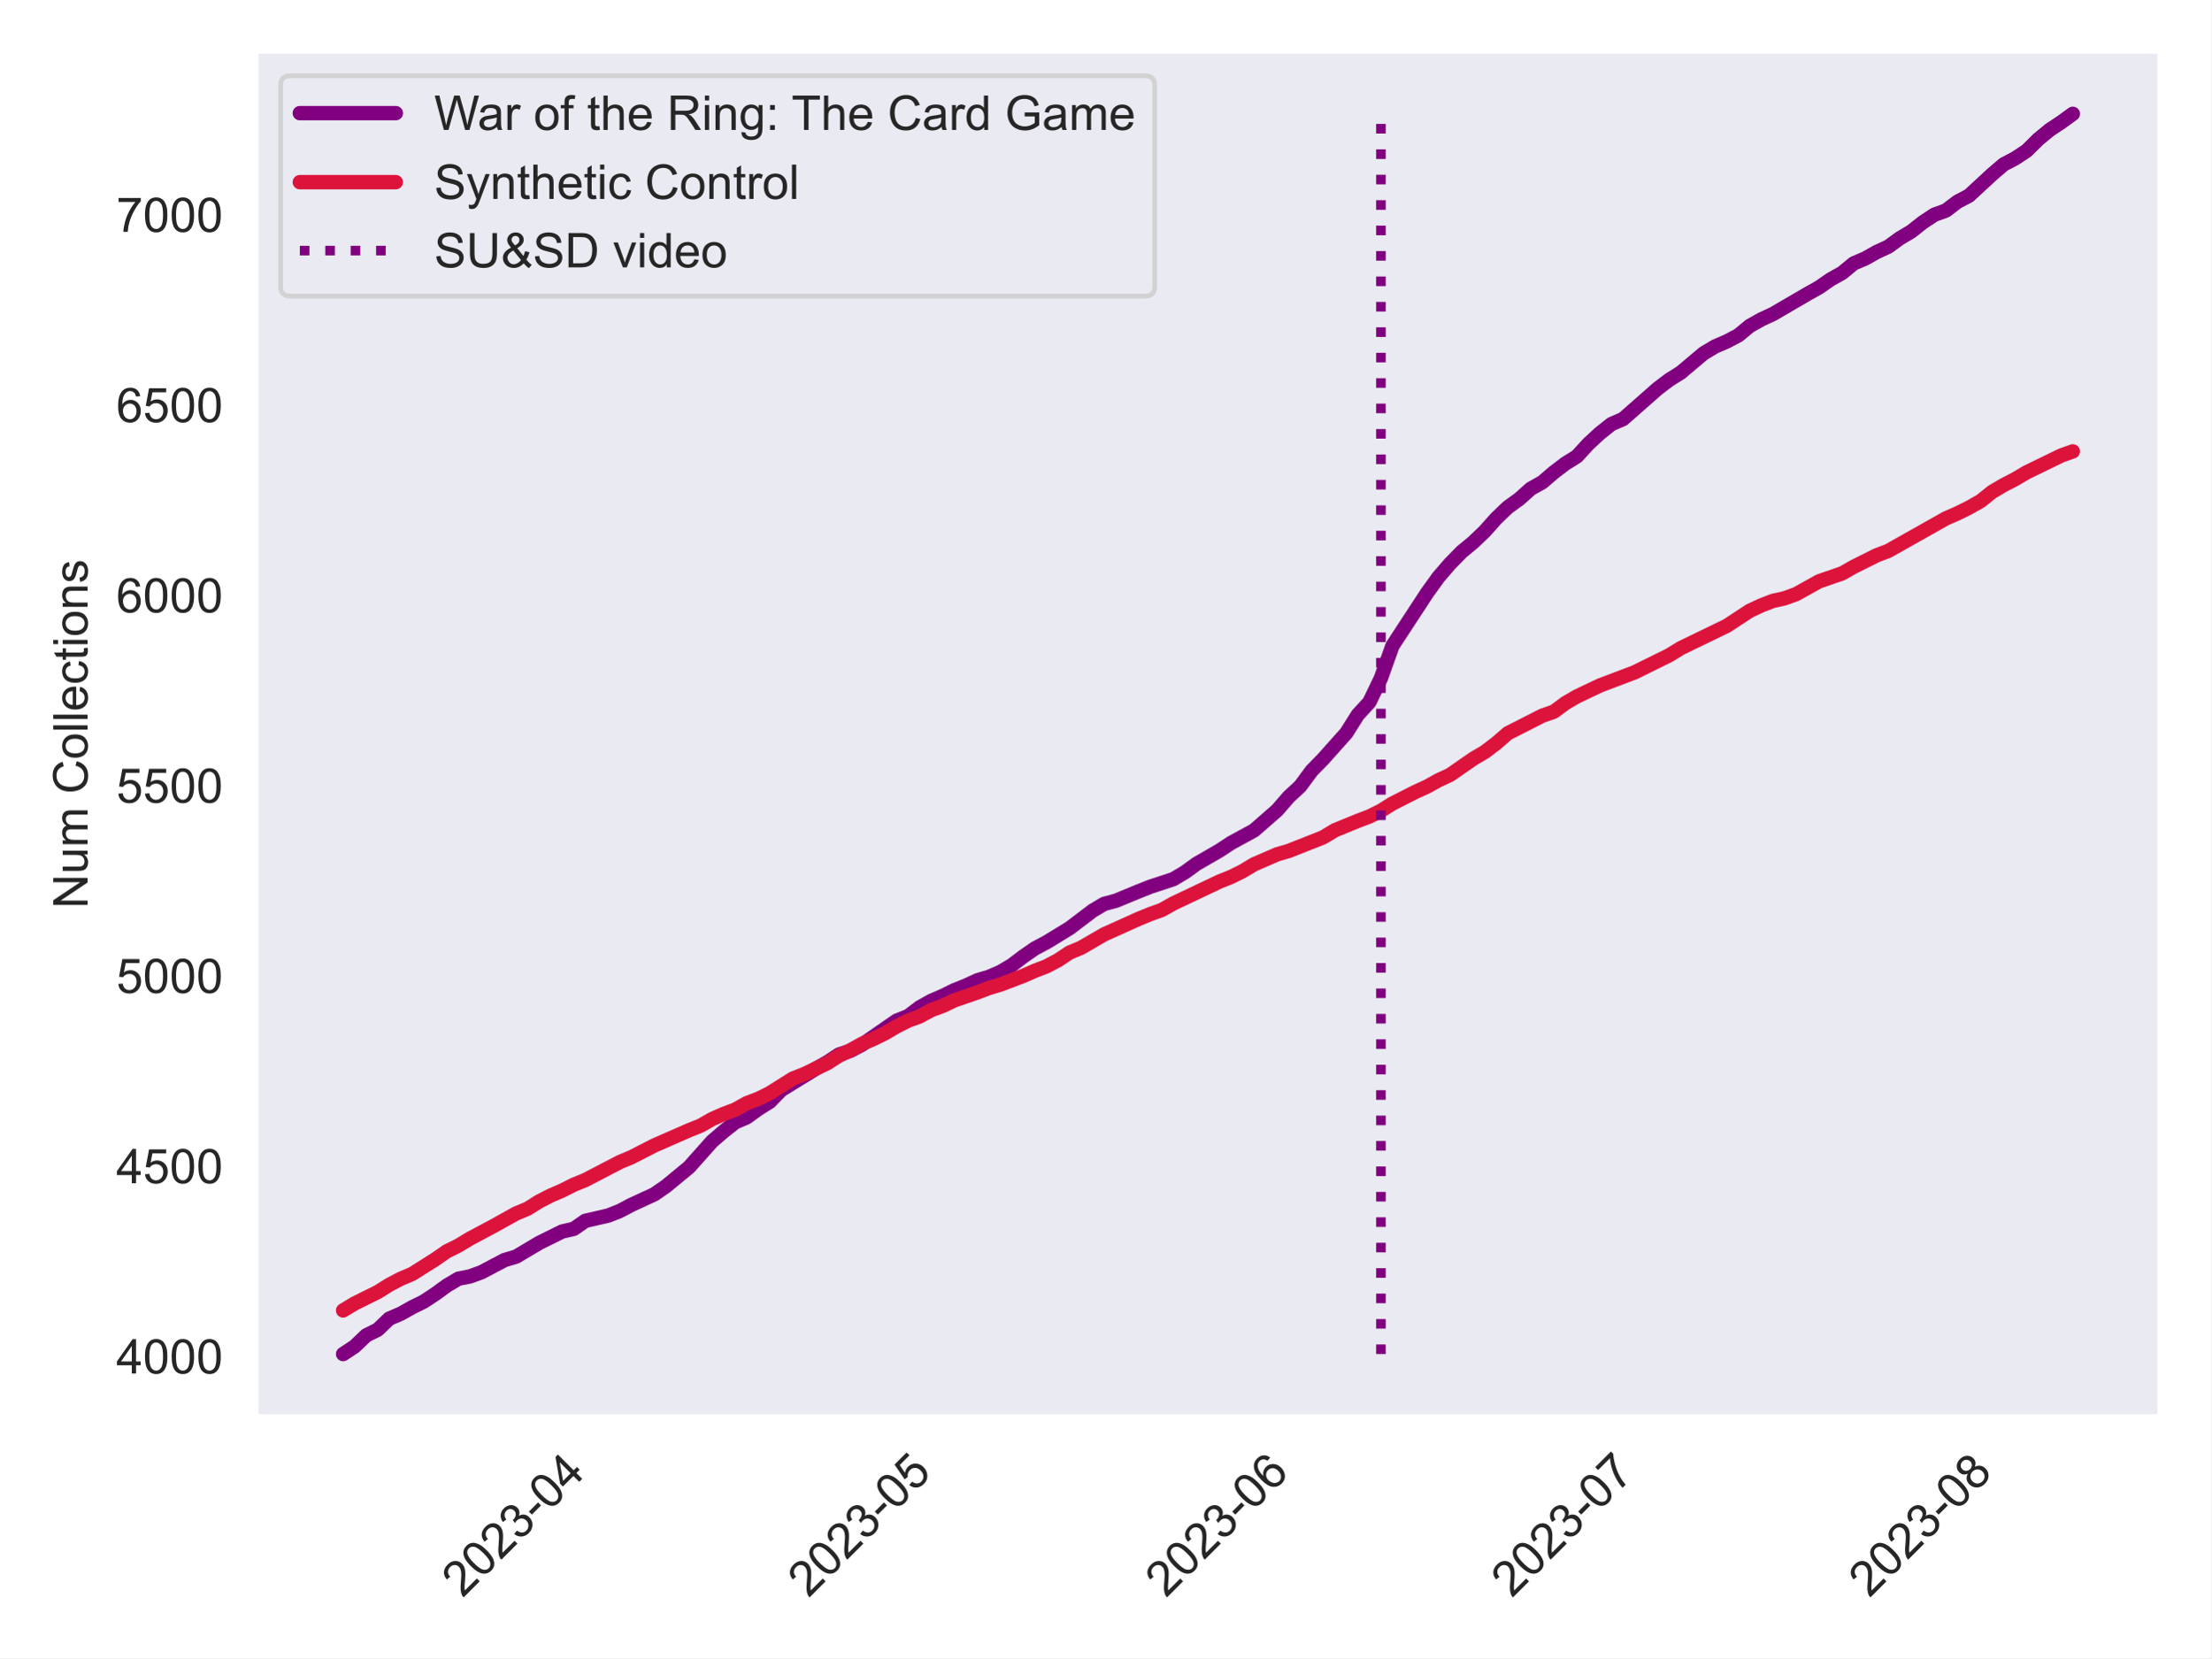
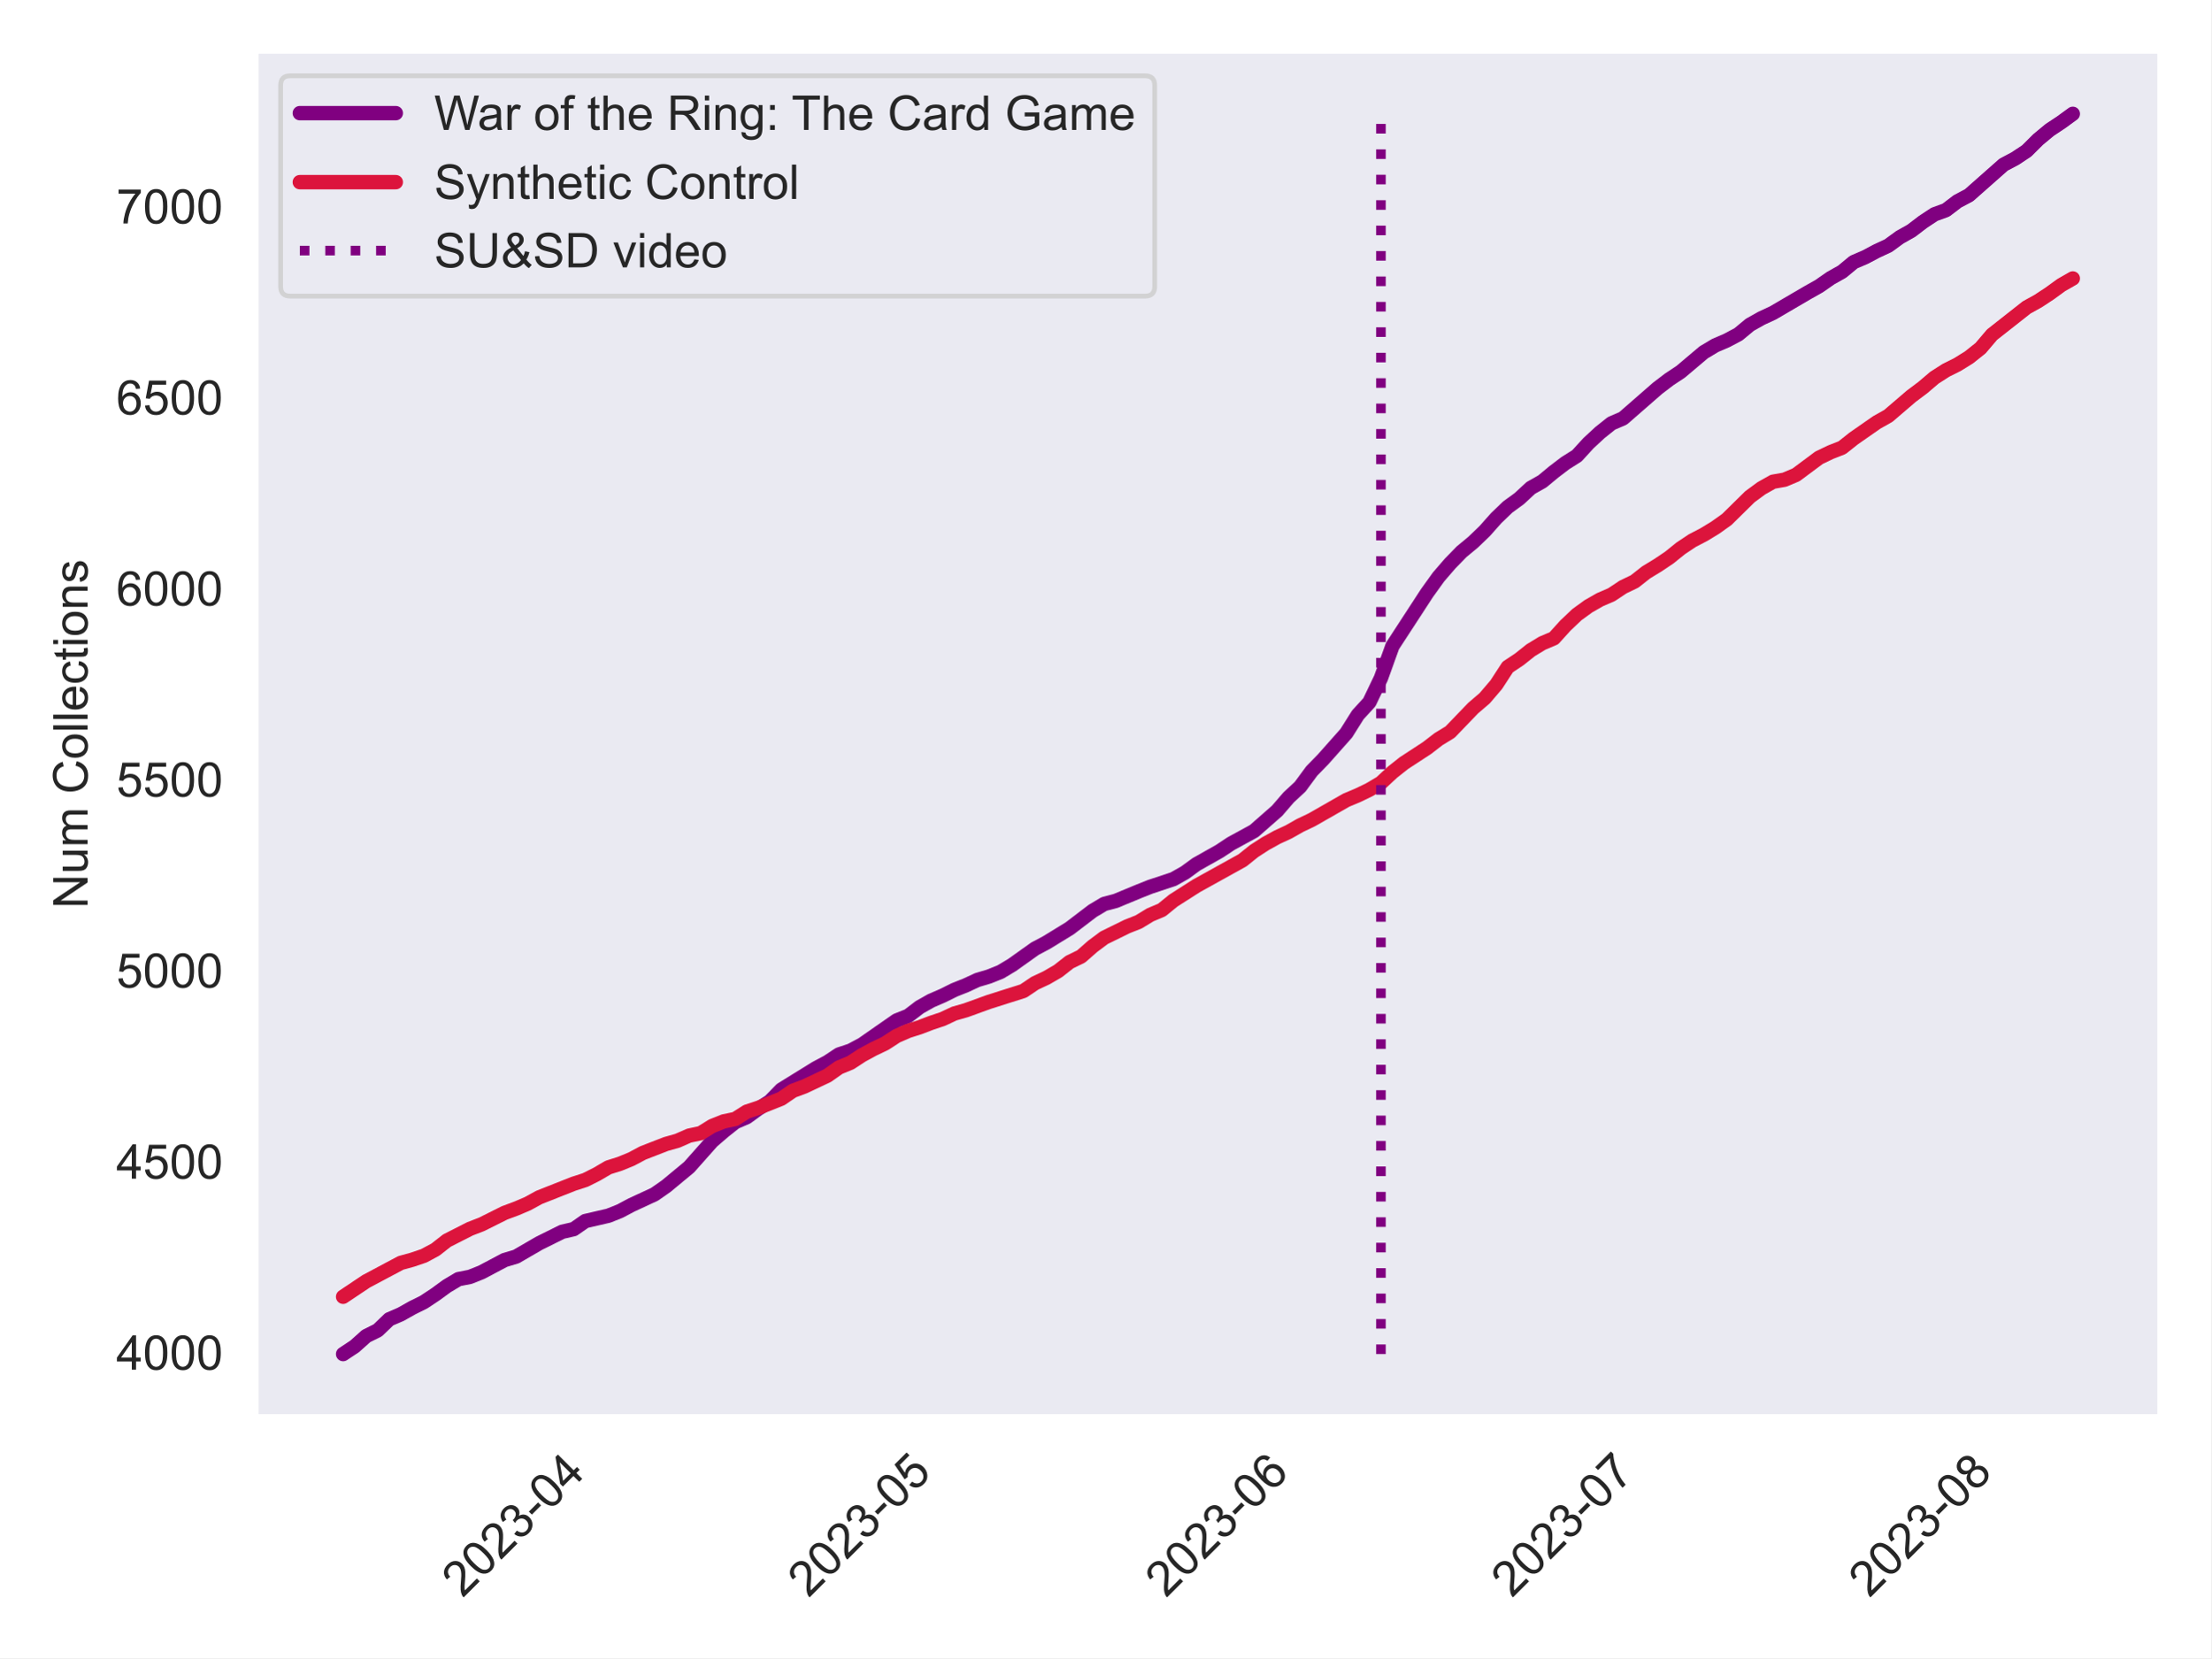
<svg xmlns="http://www.w3.org/2000/svg" xmlns:xlink="http://www.w3.org/1999/xlink" width="460.8pt" height="345.6pt" viewBox="0 0 460.8 345.6" version="1.1">
  <defs>
    <style type="text/css">*{stroke-linejoin: round; stroke-linecap: butt}</style>
  </defs>
  <g id="figure_1">
    <g id="patch_1">
      <path d="M 0 345.6  L 460.8 345.6  L 460.8 0  L 0 0  z " style="fill: #ffffff" />
    </g>
    <g id="axes_1">
      <g id="patch_2">
        <path d="M 53.48 295.153  L 450 295.153  L 450 10.8  L 53.48 10.8  z " style="fill: #eaeaf2" />
      </g>
      <g id="matplotlib.axis_1">
        <g id="xtick_1">
          <g id="text_1">
            <g style="fill: #262626" transform="translate(96.40514 333.1617) rotate(-45) scale(0.1 -0.1)">
              <defs>
                <path id="ArialMT-32" d="M 3222 541  L 3222 0  L 194 0  Q 188 203 259 391  Q 375 700 629 1000  Q 884 1300 1366 1694  Q 2113 2306 2375 2664  Q 2638 3022 2638 3341  Q 2638 3675 2398 3904  Q 2159 4134 1775 4134  Q 1369 4134 1125 3890  Q 881 3647 878 3216  L 300 3275  Q 359 3922 746 4261  Q 1134 4600 1788 4600  Q 2447 4600 2831 4234  Q 3216 3869 3216 3328  Q 3216 3053 3103 2787  Q 2991 2522 2730 2228  Q 2469 1934 1863 1422  Q 1356 997 1212 845  Q 1069 694 975 541  L 3222 541  z " transform="scale(0.015625)" />
                <path id="ArialMT-30" d="M 266 2259  Q 266 3072 433 3567  Q 600 4063 929 4331  Q 1259 4600 1759 4600  Q 2128 4600 2406 4451  Q 2684 4303 2865 4023  Q 3047 3744 3150 3342  Q 3253 2941 3253 2259  Q 3253 1453 3087 958  Q 2922 463 2592 192  Q 2263 -78 1759 -78  Q 1097 -78 719 397  Q 266 969 266 2259  z M 844 2259  Q 844 1131 1108 757  Q 1372 384 1759 384  Q 2147 384 2411 759  Q 2675 1134 2675 2259  Q 2675 3391 2411 3762  Q 2147 4134 1753 4134  Q 1366 4134 1134 3806  Q 844 3388 844 2259  z " transform="scale(0.015625)" />
                <path id="ArialMT-33" d="M 269 1209  L 831 1284  Q 928 806 1161 595  Q 1394 384 1728 384  Q 2125 384 2398 659  Q 2672 934 2672 1341  Q 2672 1728 2419 1979  Q 2166 2231 1775 2231  Q 1616 2231 1378 2169  L 1441 2663  Q 1497 2656 1531 2656  Q 1891 2656 2178 2843  Q 2466 3031 2466 3422  Q 2466 3731 2256 3934  Q 2047 4138 1716 4138  Q 1388 4138 1169 3931  Q 950 3725 888 3313  L 325 3413  Q 428 3978 793 4289  Q 1159 4600 1703 4600  Q 2078 4600 2393 4439  Q 2709 4278 2876 4000  Q 3044 3722 3044 3409  Q 3044 3113 2884 2869  Q 2725 2625 2413 2481  Q 2819 2388 3044 2092  Q 3269 1797 3269 1353  Q 3269 753 2831 336  Q 2394 -81 1725 -81  Q 1122 -81 723 278  Q 325 638 269 1209  z " transform="scale(0.015625)" />
                <path id="ArialMT-2d" d="M 203 1375  L 203 1941  L 1931 1941  L 1931 1375  L 203 1375  z " transform="scale(0.015625)" />
                <path id="ArialMT-34" d="M 2069 0  L 2069 1097  L 81 1097  L 81 1613  L 2172 4581  L 2631 4581  L 2631 1613  L 3250 1613  L 3250 1097  L 2631 1097  L 2631 0  L 2069 0  z M 2069 1613  L 2069 3678  L 634 1613  L 2069 1613  z " transform="scale(0.015625)" />
              </defs>
              <use xlink:href="#ArialMT-32" />
              <use xlink:href="#ArialMT-30" x="55.615" />
              <use xlink:href="#ArialMT-32" x="111.23" />
              <use xlink:href="#ArialMT-33" x="166.846" />
              <use xlink:href="#ArialMT-2d" x="222.461" />
              <use xlink:href="#ArialMT-30" x="255.762" />
              <use xlink:href="#ArialMT-34" x="311.377" />
            </g>
          </g>
        </g>
        <g id="xtick_2">
          <g id="text_2">
            <g style="fill: #262626" transform="translate(168.4997 333.1617) rotate(-45) scale(0.1 -0.1)">
              <defs>
                <path id="ArialMT-35" d="M 266 1200  L 856 1250  Q 922 819 1161 601  Q 1400 384 1738 384  Q 2144 384 2425 690  Q 2706 997 2706 1503  Q 2706 1984 2436 2262  Q 2166 2541 1728 2541  Q 1456 2541 1237 2417  Q 1019 2294 894 2097  L 366 2166  L 809 4519  L 3088 4519  L 3088 3981  L 1259 3981  L 1013 2750  Q 1425 3038 1878 3038  Q 2478 3038 2890 2622  Q 3303 2206 3303 1553  Q 3303 931 2941 478  Q 2500 -78 1738 -78  Q 1113 -78 717 272  Q 322 622 266 1200  z " transform="scale(0.015625)" />
              </defs>
              <use xlink:href="#ArialMT-32" />
              <use xlink:href="#ArialMT-30" x="55.615" />
              <use xlink:href="#ArialMT-32" x="111.23" />
              <use xlink:href="#ArialMT-33" x="166.846" />
              <use xlink:href="#ArialMT-2d" x="222.461" />
              <use xlink:href="#ArialMT-30" x="255.762" />
              <use xlink:href="#ArialMT-35" x="311.377" />
            </g>
          </g>
        </g>
        <g id="xtick_3">
          <g id="text_3">
            <g style="fill: #262626" transform="translate(242.9974 333.1617) rotate(-45) scale(0.1 -0.1)">
              <defs>
                <path id="ArialMT-36" d="M 3184 3459  L 2625 3416  Q 2550 3747 2413 3897  Q 2184 4138 1850 4138  Q 1581 4138 1378 3988  Q 1113 3794 959 3422  Q 806 3050 800 2363  Q 1003 2672 1297 2822  Q 1591 2972 1913 2972  Q 2475 2972 2870 2558  Q 3266 2144 3266 1488  Q 3266 1056 3080 686  Q 2894 316 2569 119  Q 2244 -78 1831 -78  Q 1128 -78 684 439  Q 241 956 241 2144  Q 241 3472 731 4075  Q 1159 4600 1884 4600  Q 2425 4600 2770 4297  Q 3116 3994 3184 3459  z M 888 1484  Q 888 1194 1011 928  Q 1134 663 1356 523  Q 1578 384 1822 384  Q 2178 384 2434 671  Q 2691 959 2691 1453  Q 2691 1928 2437 2201  Q 2184 2475 1800 2475  Q 1419 2475 1153 2201  Q 888 1928 888 1484  z " transform="scale(0.015625)" />
              </defs>
              <use xlink:href="#ArialMT-32" />
              <use xlink:href="#ArialMT-30" x="55.615" />
              <use xlink:href="#ArialMT-32" x="111.23" />
              <use xlink:href="#ArialMT-33" x="166.846" />
              <use xlink:href="#ArialMT-2d" x="222.461" />
              <use xlink:href="#ArialMT-30" x="255.762" />
              <use xlink:href="#ArialMT-36" x="311.377" />
            </g>
          </g>
        </g>
        <g id="xtick_4">
          <g id="text_4">
            <g style="fill: #262626" transform="translate(315.0919 333.1617) rotate(-45) scale(0.1 -0.1)">
              <defs>
                <path id="ArialMT-37" d="M 303 3981  L 303 4522  L 3269 4522  L 3269 4084  Q 2831 3619 2401 2847  Q 1972 2075 1738 1259  Q 1569 684 1522 0  L 944 0  Q 953 541 1156 1306  Q 1359 2072 1739 2783  Q 2119 3494 2547 3981  L 303 3981  z " transform="scale(0.015625)" />
              </defs>
              <use xlink:href="#ArialMT-32" />
              <use xlink:href="#ArialMT-30" x="55.615" />
              <use xlink:href="#ArialMT-32" x="111.23" />
              <use xlink:href="#ArialMT-33" x="166.846" />
              <use xlink:href="#ArialMT-2d" x="222.461" />
              <use xlink:href="#ArialMT-30" x="255.762" />
              <use xlink:href="#ArialMT-37" x="311.377" />
            </g>
          </g>
        </g>
        <g id="xtick_5">
          <g id="text_5">
            <g style="fill: #262626" transform="translate(389.5896 333.1617) rotate(-45) scale(0.1 -0.1)">
              <defs>
                <path id="ArialMT-38" d="M 1131 2484  Q 781 2613 612 2850  Q 444 3088 444 3419  Q 444 3919 803 4259  Q 1163 4600 1759 4600  Q 2359 4600 2725 4251  Q 3091 3903 3091 3403  Q 3091 3084 2923 2848  Q 2756 2613 2416 2484  Q 2838 2347 3058 2040  Q 3278 1734 3278 1309  Q 3278 722 2862 322  Q 2447 -78 1769 -78  Q 1091 -78 675 323  Q 259 725 259 1325  Q 259 1772 486 2073  Q 713 2375 1131 2484  z M 1019 3438  Q 1019 3113 1228 2906  Q 1438 2700 1772 2700  Q 2097 2700 2305 2904  Q 2513 3109 2513 3406  Q 2513 3716 2298 3927  Q 2084 4138 1766 4138  Q 1444 4138 1231 3931  Q 1019 3725 1019 3438  z M 838 1322  Q 838 1081 952 856  Q 1066 631 1291 507  Q 1516 384 1775 384  Q 2178 384 2440 643  Q 2703 903 2703 1303  Q 2703 1709 2433 1975  Q 2163 2241 1756 2241  Q 1359 2241 1098 1978  Q 838 1716 838 1322  z " transform="scale(0.015625)" />
              </defs>
              <use xlink:href="#ArialMT-32" />
              <use xlink:href="#ArialMT-30" x="55.615" />
              <use xlink:href="#ArialMT-32" x="111.23" />
              <use xlink:href="#ArialMT-33" x="166.846" />
              <use xlink:href="#ArialMT-2d" x="222.461" />
              <use xlink:href="#ArialMT-30" x="255.762" />
              <use xlink:href="#ArialMT-38" x="311.377" />
            </g>
          </g>
        </g>
      </g>
      <g id="matplotlib.axis_2">
        <g id="ytick_1">
          <g id="text_6">
-             <g style="fill: #262626" transform="translate(24.23625 286.2826) scale(0.1 -0.1)">
+             <g style="fill: #262626" transform="translate(24.23625 285.4881) scale(0.1 -0.1)">
              <use xlink:href="#ArialMT-34" />
              <use xlink:href="#ArialMT-30" x="55.615" />
              <use xlink:href="#ArialMT-30" x="111.23" />
              <use xlink:href="#ArialMT-30" x="166.846" />
            </g>
          </g>
        </g>
        <g id="ytick_2">
          <g id="text_7">
-             <g style="fill: #262626" transform="translate(24.23625 246.6228) scale(0.1 -0.1)">
+             <g style="fill: #262626" transform="translate(24.23625 245.6695) scale(0.1 -0.1)">
              <use xlink:href="#ArialMT-34" />
              <use xlink:href="#ArialMT-35" x="55.615" />
              <use xlink:href="#ArialMT-30" x="111.23" />
              <use xlink:href="#ArialMT-30" x="166.846" />
            </g>
          </g>
        </g>
        <g id="ytick_3">
          <g id="text_8">
-             <g style="fill: #262626" transform="translate(24.23625 206.963) scale(0.1 -0.1)">
+             <g style="fill: #262626" transform="translate(24.23625 205.8508) scale(0.1 -0.1)">
              <use xlink:href="#ArialMT-35" />
              <use xlink:href="#ArialMT-30" x="55.615" />
              <use xlink:href="#ArialMT-30" x="111.23" />
              <use xlink:href="#ArialMT-30" x="166.846" />
            </g>
          </g>
        </g>
        <g id="ytick_4">
          <g id="text_9">
-             <g style="fill: #262626" transform="translate(24.23625 167.3032) scale(0.1 -0.1)">
+             <g style="fill: #262626" transform="translate(24.23625 166.0322) scale(0.1 -0.1)">
              <use xlink:href="#ArialMT-35" />
              <use xlink:href="#ArialMT-35" x="55.615" />
              <use xlink:href="#ArialMT-30" x="111.23" />
              <use xlink:href="#ArialMT-30" x="166.846" />
            </g>
          </g>
        </g>
        <g id="ytick_5">
          <g id="text_10">
-             <g style="fill: #262626" transform="translate(24.23625 127.6433) scale(0.1 -0.1)">
+             <g style="fill: #262626" transform="translate(24.23625 126.2135) scale(0.1 -0.1)">
              <use xlink:href="#ArialMT-36" />
              <use xlink:href="#ArialMT-30" x="55.615" />
              <use xlink:href="#ArialMT-30" x="111.23" />
              <use xlink:href="#ArialMT-30" x="166.846" />
            </g>
          </g>
        </g>
        <g id="ytick_6">
          <g id="text_11">
-             <g style="fill: #262626" transform="translate(24.23625 87.98354) scale(0.1 -0.1)">
+             <g style="fill: #262626" transform="translate(24.23625 86.3949) scale(0.1 -0.1)">
              <use xlink:href="#ArialMT-36" />
              <use xlink:href="#ArialMT-35" x="55.615" />
              <use xlink:href="#ArialMT-30" x="111.23" />
              <use xlink:href="#ArialMT-30" x="166.846" />
            </g>
          </g>
        </g>
        <g id="ytick_7">
          <g id="text_12">
-             <g style="fill: #262626" transform="translate(24.23625 48.32373) scale(0.1 -0.1)">
+             <g style="fill: #262626" transform="translate(24.23625 46.57626) scale(0.1 -0.1)">
              <use xlink:href="#ArialMT-37" />
              <use xlink:href="#ArialMT-30" x="55.615" />
              <use xlink:href="#ArialMT-30" x="111.23" />
              <use xlink:href="#ArialMT-30" x="166.846" />
            </g>
          </g>
        </g>
        <g id="text_13">
          <g style="fill: #262626" transform="translate(18.24875 189.3764) rotate(-90) scale(0.1 -0.1)">
            <defs>
              <path id="ArialMT-4e" d="M 488 0  L 488 4581  L 1109 4581  L 3516 984  L 3516 4581  L 4097 4581  L 4097 0  L 3475 0  L 1069 3600  L 1069 0  L 488 0  z " transform="scale(0.015625)" />
              <path id="ArialMT-75" d="M 2597 0  L 2597 488  Q 2209 -75 1544 -75  Q 1250 -75 995 37  Q 741 150 617 320  Q 494 491 444 738  Q 409 903 409 1263  L 409 3319  L 972 3319  L 972 1478  Q 972 1038 1006 884  Q 1059 663 1231 536  Q 1403 409 1656 409  Q 1909 409 2131 539  Q 2353 669 2445 892  Q 2538 1116 2538 1541  L 2538 3319  L 3100 3319  L 3100 0  L 2597 0  z " transform="scale(0.015625)" />
              <path id="ArialMT-6d" d="M 422 0  L 422 3319  L 925 3319  L 925 2853  Q 1081 3097 1340 3245  Q 1600 3394 1931 3394  Q 2300 3394 2536 3241  Q 2772 3088 2869 2813  Q 3263 3394 3894 3394  Q 4388 3394 4653 3120  Q 4919 2847 4919 2278  L 4919 0  L 4359 0  L 4359 2091  Q 4359 2428 4304 2576  Q 4250 2725 4106 2815  Q 3963 2906 3769 2906  Q 3419 2906 3187 2673  Q 2956 2441 2956 1928  L 2956 0  L 2394 0  L 2394 2156  Q 2394 2531 2256 2718  Q 2119 2906 1806 2906  Q 1569 2906 1367 2781  Q 1166 2656 1075 2415  Q 984 2175 984 1722  L 984 0  L 422 0  z " transform="scale(0.015625)" />
              <path id="ArialMT-20" transform="scale(0.015625)" />
              <path id="ArialMT-43" d="M 3763 1606  L 4369 1453  Q 4178 706 3683 314  Q 3188 -78 2472 -78  Q 1731 -78 1267 223  Q 803 525 561 1097  Q 319 1669 319 2325  Q 319 3041 592 3573  Q 866 4106 1370 4382  Q 1875 4659 2481 4659  Q 3169 4659 3637 4309  Q 4106 3959 4291 3325  L 3694 3184  Q 3534 3684 3231 3912  Q 2928 4141 2469 4141  Q 1941 4141 1586 3887  Q 1231 3634 1087 3207  Q 944 2781 944 2328  Q 944 1744 1114 1308  Q 1284 872 1643 656  Q 2003 441 2422 441  Q 2931 441 3284 734  Q 3638 1028 3763 1606  z " transform="scale(0.015625)" />
              <path id="ArialMT-6f" d="M 213 1659  Q 213 2581 725 3025  Q 1153 3394 1769 3394  Q 2453 3394 2887 2945  Q 3322 2497 3322 1706  Q 3322 1066 3130 698  Q 2938 331 2570 128  Q 2203 -75 1769 -75  Q 1072 -75 642 372  Q 213 819 213 1659  z M 791 1659  Q 791 1022 1069 705  Q 1347 388 1769 388  Q 2188 388 2466 706  Q 2744 1025 2744 1678  Q 2744 2294 2464 2611  Q 2184 2928 1769 2928  Q 1347 2928 1069 2612  Q 791 2297 791 1659  z " transform="scale(0.015625)" />
              <path id="ArialMT-6c" d="M 409 0  L 409 4581  L 972 4581  L 972 0  L 409 0  z " transform="scale(0.015625)" />
              <path id="ArialMT-65" d="M 2694 1069  L 3275 997  Q 3138 488 2766 206  Q 2394 -75 1816 -75  Q 1088 -75 661 373  Q 234 822 234 1631  Q 234 2469 665 2931  Q 1097 3394 1784 3394  Q 2450 3394 2872 2941  Q 3294 2488 3294 1666  Q 3294 1616 3291 1516  L 816 1516  Q 847 969 1125 678  Q 1403 388 1819 388  Q 2128 388 2347 550  Q 2566 713 2694 1069  z M 847 1978  L 2700 1978  Q 2663 2397 2488 2606  Q 2219 2931 1791 2931  Q 1403 2931 1139 2672  Q 875 2413 847 1978  z " transform="scale(0.015625)" />
              <path id="ArialMT-63" d="M 2588 1216  L 3141 1144  Q 3050 572 2676 248  Q 2303 -75 1759 -75  Q 1078 -75 664 370  Q 250 816 250 1647  Q 250 2184 428 2587  Q 606 2991 970 3192  Q 1334 3394 1763 3394  Q 2303 3394 2647 3120  Q 2991 2847 3088 2344  L 2541 2259  Q 2463 2594 2264 2762  Q 2066 2931 1784 2931  Q 1359 2931 1093 2626  Q 828 2322 828 1663  Q 828 994 1084 691  Q 1341 388 1753 388  Q 2084 388 2306 591  Q 2528 794 2588 1216  z " transform="scale(0.015625)" />
              <path id="ArialMT-74" d="M 1650 503  L 1731 6  Q 1494 -44 1306 -44  Q 1000 -44 831 53  Q 663 150 594 308  Q 525 466 525 972  L 525 2881  L 113 2881  L 113 3319  L 525 3319  L 525 4141  L 1084 4478  L 1084 3319  L 1650 3319  L 1650 2881  L 1084 2881  L 1084 941  Q 1084 700 1114 631  Q 1144 563 1211 522  Q 1278 481 1403 481  Q 1497 481 1650 503  z " transform="scale(0.015625)" />
              <path id="ArialMT-69" d="M 425 3934  L 425 4581  L 988 4581  L 988 3934  L 425 3934  z M 425 0  L 425 3319  L 988 3319  L 988 0  L 425 0  z " transform="scale(0.015625)" />
              <path id="ArialMT-6e" d="M 422 0  L 422 3319  L 928 3319  L 928 2847  Q 1294 3394 1984 3394  Q 2284 3394 2536 3286  Q 2788 3178 2913 3003  Q 3038 2828 3088 2588  Q 3119 2431 3119 2041  L 3119 0  L 2556 0  L 2556 2019  Q 2556 2363 2490 2533  Q 2425 2703 2258 2804  Q 2091 2906 1866 2906  Q 1506 2906 1245 2678  Q 984 2450 984 1813  L 984 0  L 422 0  z " transform="scale(0.015625)" />
              <path id="ArialMT-73" d="M 197 991  L 753 1078  Q 800 744 1014 566  Q 1228 388 1613 388  Q 2000 388 2187 545  Q 2375 703 2375 916  Q 2375 1106 2209 1216  Q 2094 1291 1634 1406  Q 1016 1563 777 1677  Q 538 1791 414 1992  Q 291 2194 291 2438  Q 291 2659 392 2848  Q 494 3038 669 3163  Q 800 3259 1026 3326  Q 1253 3394 1513 3394  Q 1903 3394 2198 3281  Q 2494 3169 2634 2976  Q 2775 2784 2828 2463  L 2278 2388  Q 2241 2644 2061 2787  Q 1881 2931 1553 2931  Q 1166 2931 1000 2803  Q 834 2675 834 2503  Q 834 2394 903 2306  Q 972 2216 1119 2156  Q 1203 2125 1616 2013  Q 2213 1853 2448 1751  Q 2684 1650 2818 1456  Q 2953 1263 2953 975  Q 2953 694 2789 445  Q 2625 197 2315 61  Q 2006 -75 1616 -75  Q 969 -75 630 194  Q 291 463 197 991  z " transform="scale(0.015625)" />
            </defs>
            <use xlink:href="#ArialMT-4e" />
            <use xlink:href="#ArialMT-75" x="72.217" />
            <use xlink:href="#ArialMT-6d" x="127.832" />
            <use xlink:href="#ArialMT-20" x="211.133" />
            <use xlink:href="#ArialMT-43" x="238.916" />
            <use xlink:href="#ArialMT-6f" x="311.133" />
            <use xlink:href="#ArialMT-6c" x="366.748" />
            <use xlink:href="#ArialMT-6c" x="388.965" />
            <use xlink:href="#ArialMT-65" x="411.182" />
            <use xlink:href="#ArialMT-63" x="466.797" />
            <use xlink:href="#ArialMT-74" x="516.797" />
            <use xlink:href="#ArialMT-69" x="544.58" />
            <use xlink:href="#ArialMT-6f" x="566.797" />
            <use xlink:href="#ArialMT-6e" x="622.412" />
            <use xlink:href="#ArialMT-73" x="678.027" />
          </g>
        </g>
      </g>
      <g id="PolyCollection_1" />
      <g id="PolyCollection_2" />
      <g id="line2d_1">
-         <path d="M 71.504 282.228  L 73.907 280.641  L 76.31 278.341  L 78.713 277.151  L 81.116 274.851  L 83.519 273.82  L 85.923 272.471  L 88.326 271.282  L 90.729 269.695  L 93.132 267.95  L 95.535 266.522  L 97.938 266.047  L 100.341 265.174  L 105.148 262.636  L 107.551 261.922  L 112.357 259.066  L 117.164 256.687  L 119.567 256.132  L 121.97 254.466  L 126.776 253.355  L 129.179 252.404  L 131.582 251.134  L 136.389 248.914  L 138.792 247.248  L 143.598 243.282  L 148.404 237.888  L 150.808 235.826  L 153.211 233.922  L 155.614 232.891  L 158.017 231.146  L 160.42 229.639  L 162.823 227.18  L 170.033 222.738  L 172.436 221.39  L 174.839 219.803  L 177.242 219.01  L 179.645 217.741  L 186.855 212.744  L 189.258 211.792  L 191.661 209.968  L 194.064 208.619  L 196.468 207.588  L 198.871 206.398  L 201.274 205.446  L 203.677 204.336  L 206.08 203.622  L 208.483 202.591  L 210.886 201.163  L 213.29 199.339  L 215.693 197.673  L 218.096 196.404  L 222.902 193.469  L 227.708 189.82  L 230.112 188.393  L 232.515 187.758  L 237.321 185.775  L 239.724 184.823  L 244.531 183.237  L 246.934 181.809  L 249.337 180.064  L 254.143 177.288  L 256.546 175.702  L 261.353 173.084  L 266.159 168.88  L 268.562 166.104  L 270.965 163.883  L 273.368 160.631  L 275.772 158.172  L 280.578 152.778  L 282.981 148.971  L 285.384 146.353  L 287.787 141.356  L 290.19 134.614  L 297.4 123.589  L 299.803 120.257  L 302.206 117.481  L 304.609 115.022  L 307.012 113.039  L 309.416 110.739  L 311.819 108.042  L 314.222 105.742  L 316.625 103.997  L 319.028 101.855  L 321.431 100.507  L 323.835 98.444  L 326.238 96.62  L 328.641 95.113  L 331.044 92.495  L 333.447 90.274  L 335.85 88.371  L 338.253 87.339  L 345.463 80.994  L 347.866 79.17  L 350.269 77.662  L 355.076 73.617  L 357.479 72.189  L 359.882 71.158  L 362.285 69.889  L 364.688 67.906  L 367.091 66.558  L 369.494 65.447  L 376.704 61.243  L 379.107 59.895  L 381.51 58.229  L 383.913 56.881  L 386.316 54.898  L 388.72 53.867  L 391.123 52.518  L 393.526 51.408  L 395.929 49.663  L 398.332 48.235  L 400.735 46.331  L 403.139 44.745  L 405.542 43.872  L 407.945 42.048  L 410.348 40.779  L 415.154 36.337  L 417.557 34.275  L 419.961 33.006  L 422.364 31.419  L 424.767 29.04  L 427.17 27.057  L 429.573 25.47  L 431.976 23.725  L 431.976 23.725  " clip-path="url(#p52de2b4df8)" style="fill: none; stroke: #800080; stroke-width: 3; stroke-linecap: round" />
+         <path d="M 71.504 282.228  L 73.907 280.635  L 76.31 278.485  L 78.713 277.29  L 81.116 274.981  L 83.519 273.945  L 85.923 272.592  L 88.326 271.397  L 90.729 269.804  L 93.132 268.052  L 95.535 266.619  L 97.938 266.141  L 100.341 265.185  L 105.148 262.637  L 107.551 261.92  L 112.357 259.133  L 117.164 256.744  L 119.567 256.186  L 121.97 254.514  L 126.776 253.399  L 129.179 252.443  L 131.582 251.169  L 136.389 248.939  L 138.792 247.267  L 143.598 243.285  L 148.404 237.87  L 150.808 235.799  L 153.211 233.888  L 155.614 232.853  L 158.017 231.101  L 160.42 229.588  L 162.823 227.119  L 170.033 222.659  L 172.436 221.385  L 174.839 219.792  L 177.242 218.996  L 179.645 217.722  L 186.855 212.704  L 189.258 211.749  L 191.661 209.917  L 194.064 208.563  L 196.468 207.528  L 198.871 206.333  L 201.274 205.378  L 203.677 204.263  L 206.08 203.546  L 208.483 202.59  L 210.886 201.157  L 215.693 197.733  L 218.096 196.458  L 222.902 193.512  L 227.708 189.849  L 230.112 188.415  L 232.515 187.778  L 237.321 185.787  L 239.724 184.831  L 244.531 183.239  L 246.934 181.885  L 249.337 180.133  L 254.143 177.425  L 256.546 175.832  L 261.353 173.204  L 266.159 168.984  L 268.562 166.196  L 270.965 163.966  L 273.368 160.701  L 275.772 158.233  L 280.578 152.817  L 282.981 148.995  L 285.384 146.367  L 287.787 141.349  L 290.19 134.66  L 297.4 123.59  L 299.803 120.246  L 302.206 117.458  L 304.609 114.989  L 307.012 112.999  L 309.416 110.689  L 311.819 107.981  L 314.222 105.672  L 316.625 103.92  L 319.028 101.69  L 321.431 100.336  L 323.835 98.345  L 326.238 96.514  L 328.641 95  L 331.044 92.372  L 333.447 90.143  L 335.85 88.231  L 338.253 87.196  L 345.463 80.905  L 347.866 79.073  L 350.269 77.48  L 355.076 73.419  L 357.479 71.985  L 359.882 70.95  L 362.285 69.676  L 364.688 67.685  L 367.091 66.331  L 369.494 65.216  L 376.704 60.995  L 379.107 59.642  L 381.51 57.969  L 383.913 56.615  L 386.316 54.624  L 388.72 53.589  L 391.123 52.315  L 393.526 51.2  L 395.929 49.448  L 398.332 48.094  L 400.735 46.262  L 403.139 44.67  L 405.542 43.794  L 407.945 41.962  L 410.348 40.688  L 417.557 34.317  L 419.961 33.043  L 422.364 31.45  L 424.767 29.061  L 427.17 27.07  L 429.573 25.477  L 431.976 23.725  L 431.976 23.725  " clip-path="url(#p96c551322c)" style="fill: none; stroke: #800080; stroke-width: 3; stroke-linecap: round" />
      </g>
      <g id="line2d_2">
-         <path d="M 71.504 273.14  L 73.907 271.689  L 78.713 269.305  L 81.116 267.799  L 83.519 266.538  L 85.923 265.512  L 90.729 262.473  L 93.132 260.812  L 95.535 259.619  L 97.938 258.168  L 102.745 255.605  L 107.551 252.933  L 109.954 251.931  L 112.357 250.424  L 114.76 249.19  L 117.164 248.151  L 119.567 246.937  L 121.97 245.963  L 129.179 242.208  L 131.582 241.202  L 136.389 238.742  L 143.598 235.584  L 146.001 234.624  L 148.404 233.249  L 150.808 232.188  L 153.211 231.288  L 155.614 229.943  L 158.017 229.037  L 160.42 227.844  L 165.227 224.815  L 167.63 223.865  L 172.436 221.582  L 174.839 220.039  L 177.242 218.905  L 179.645 217.565  L 182.049 216.545  L 184.452 215.358  L 186.855 213.949  L 189.258 212.731  L 191.661 211.852  L 194.064 210.537  L 196.468 209.662  L 198.871 208.515  L 203.677 206.857  L 206.08 205.938  L 208.483 205.218  L 213.29 203.393  L 215.693 202.335  L 218.096 201.411  L 220.499 200.139  L 222.902 198.545  L 225.305 197.542  L 230.112 194.754  L 237.321 191.509  L 239.724 190.522  L 242.127 189.658  L 244.531 188.305  L 254.143 183.745  L 256.546 182.783  L 258.949 181.598  L 261.353 180.151  L 266.159 178.064  L 268.562 177.369  L 275.772 174.517  L 278.175 173.061  L 282.981 171.089  L 285.384 170.182  L 287.787 168.988  L 290.19 167.487  L 294.997 165.049  L 297.4 163.95  L 299.803 162.617  L 302.206 161.5  L 307.012 158.159  L 309.416 156.743  L 311.819 154.926  L 314.222 152.837  L 321.431 149.167  L 323.835 148.332  L 326.238 146.552  L 328.641 145.149  L 333.447 142.867  L 340.657 140.135  L 347.866 136.58  L 350.269 135.097  L 359.882 130.435  L 364.688 127.284  L 367.091 126.176  L 369.494 125.237  L 371.898 124.708  L 374.301 123.836  L 379.107 121.164  L 383.913 119.501  L 386.316 118.136  L 391.123 115.736  L 393.526 114.821  L 405.542 108.045  L 407.945 106.996  L 410.348 105.805  L 412.751 104.449  L 415.154 102.528  L 417.557 101.107  L 419.961 99.865  L 422.364 98.443  L 429.573 94.936  L 431.976 94.082  L 431.976 94.082  " clip-path="url(#p52de2b4df8)" style="fill: none; stroke: #dc143c; stroke-width: 3; stroke-linecap: round" />
+         <path d="M 71.504 270.285  L 76.31 267.071  L 83.519 263.232  L 85.923 262.567  L 88.326 261.753  L 90.729 260.462  L 93.132 258.579  L 97.938 256.132  L 100.341 255.205  L 105.148 252.804  L 107.551 251.911  L 109.954 250.892  L 112.357 249.573  L 119.567 246.722  L 121.97 245.948  L 124.373 244.742  L 126.776 243.332  L 129.179 242.575  L 131.582 241.59  L 133.986 240.31  L 138.792 238.444  L 141.195 237.767  L 143.598 236.703  L 146.001 236.197  L 148.404 234.706  L 150.808 233.739  L 153.211 233.238  L 155.614 231.709  L 158.017 230.918  L 162.823 229  L 165.227 227.356  L 167.63 226.463  L 172.436 224.194  L 174.839 222.499  L 177.242 221.509  L 179.645 219.939  L 182.049 218.637  L 184.452 217.488  L 186.855 215.929  L 189.258 214.877  L 191.661 214.114  L 194.064 213.192  L 196.468 212.39  L 198.871 211.258  L 201.274 210.575  L 206.08 208.834  L 213.29 206.547  L 215.693 204.926  L 218.096 203.8  L 220.499 202.407  L 222.902 200.524  L 225.305 199.358  L 227.708 197.248  L 230.112 195.451  L 234.918 193.096  L 237.321 192.141  L 239.724 190.679  L 242.127 189.667  L 244.531 187.71  L 249.337 184.639  L 258.949 179.309  L 261.353 177.38  L 263.756 175.828  L 266.159 174.503  L 268.562 173.388  L 270.965 172.028  L 273.368 170.885  L 280.578 166.767  L 282.981 165.761  L 285.384 164.6  L 287.787 163.179  L 290.19 160.949  L 292.594 159.045  L 297.4 155.905  L 299.803 154.051  L 302.206 152.584  L 307.012 147.586  L 309.416 145.528  L 311.819 142.713  L 314.222 139.023  L 316.625 137.426  L 319.028 135.515  L 321.431 134.054  L 323.835 133.036  L 326.238 130.38  L 328.641 128.1  L 331.044 126.355  L 333.447 124.984  L 335.85 123.943  L 338.253 122.346  L 340.657 121.191  L 343.06 119.298  L 345.463 117.836  L 347.866 116.227  L 350.269 114.289  L 352.672 112.685  L 355.076 111.434  L 357.479 109.972  L 359.882 108.261  L 364.688 103.53  L 367.091 101.761  L 369.494 100.407  L 371.898 99.98  L 374.301 98.968  L 379.107 95.392  L 381.51 94.243  L 383.913 93.299  L 386.316 91.388  L 391.123 88.039  L 393.526 86.685  L 398.332 82.569  L 400.735 80.766  L 403.139 78.719  L 405.542 77.178  L 407.945 75.977  L 410.348 74.482  L 412.751 72.571  L 415.154 69.745  L 422.364 64.07  L 424.767 62.739  L 427.17 61.159  L 429.573 59.413  L 431.976 58.037  L 431.976 58.037  " clip-path="url(#p96c551322c)" style="fill: none; stroke: #dc143c; stroke-width: 3; stroke-linecap: round" />
      </g>
      <g id="LineCollection_1">
-         <path d="M 287.787 282.228  L 287.787 23.725  " clip-path="url(#p52de2b4df8)" style="fill: none; stroke-dasharray: 2,3.3; stroke-dashoffset: 0; stroke: #800080; stroke-width: 2" />
+         <path d="M 287.787 282.228  L 287.787 23.725  " clip-path="url(#p96c551322c)" style="fill: none; stroke-dasharray: 2,3.3; stroke-dashoffset: 0; stroke: #800080; stroke-width: 2" />
      </g>
      <g id="patch_3">
        <path d="M 53.48 295.153  L 53.48 10.8  " style="fill: none; stroke: #ffffff; stroke-width: 0.8; stroke-linejoin: miter; stroke-linecap: square" />
      </g>
      <g id="patch_4">
        <path d="M 450 295.153  L 450 10.8  " style="fill: none; stroke: #ffffff; stroke-width: 0.8; stroke-linejoin: miter; stroke-linecap: square" />
      </g>
      <g id="patch_5">
        <path d="M 53.48 295.153  L 450 295.153  " style="fill: none; stroke: #ffffff; stroke-width: 0.8; stroke-linejoin: miter; stroke-linecap: square" />
      </g>
      <g id="patch_6">
        <path d="M 53.48 10.8  L 450 10.8  " style="fill: none; stroke: #ffffff; stroke-width: 0.8; stroke-linejoin: miter; stroke-linecap: square" />
      </g>
      <g id="legend_1">
        <g id="patch_7">
          <path d="M 60.48 61.714  L 238.644 61.714  Q 240.644 61.714 240.644 59.714  L 240.644 17.8  Q 240.644 15.8 238.644 15.8  L 60.48 15.8  Q 58.48 15.8 58.48 17.8  L 58.48 59.714  Q 58.48 61.714 60.48 61.714  z " style="fill: #eaeaf2; opacity: 0.8; stroke: #cccccc; stroke-linejoin: miter" />
        </g>
        <g id="line2d_3">
          <path d="M 62.48 23.58  L 72.48 23.58  L 82.48 23.58  " style="fill: none; stroke: #800080; stroke-width: 3; stroke-linecap: round" />
        </g>
        <g id="text_14">
          <g style="fill: #262626" transform="translate(90.48 27.07969) scale(0.1 -0.1)">
            <defs>
              <path id="ArialMT-57" d="M 1294 0  L 78 4581  L 700 4581  L 1397 1578  Q 1509 1106 1591 641  Q 1766 1375 1797 1488  L 2669 4581  L 3400 4581  L 4056 2263  Q 4303 1400 4413 641  Q 4500 1075 4641 1638  L 5359 4581  L 5969 4581  L 4713 0  L 4128 0  L 3163 3491  Q 3041 3928 3019 4028  Q 2947 3713 2884 3491  L 1913 0  L 1294 0  z " transform="scale(0.015625)" />
              <path id="ArialMT-61" d="M 2588 409  Q 2275 144 1986 34  Q 1697 -75 1366 -75  Q 819 -75 525 192  Q 231 459 231 875  Q 231 1119 342 1320  Q 453 1522 633 1644  Q 813 1766 1038 1828  Q 1203 1872 1538 1913  Q 2219 1994 2541 2106  Q 2544 2222 2544 2253  Q 2544 2597 2384 2738  Q 2169 2928 1744 2928  Q 1347 2928 1158 2789  Q 969 2650 878 2297  L 328 2372  Q 403 2725 575 2942  Q 747 3159 1072 3276  Q 1397 3394 1825 3394  Q 2250 3394 2515 3294  Q 2781 3194 2906 3042  Q 3031 2891 3081 2659  Q 3109 2516 3109 2141  L 3109 1391  Q 3109 606 3145 398  Q 3181 191 3288 0  L 2700 0  Q 2613 175 2588 409  z M 2541 1666  Q 2234 1541 1622 1453  Q 1275 1403 1131 1340  Q 988 1278 909 1158  Q 831 1038 831 891  Q 831 666 1001 516  Q 1172 366 1500 366  Q 1825 366 2078 508  Q 2331 650 2450 897  Q 2541 1088 2541 1459  L 2541 1666  z " transform="scale(0.015625)" />
              <path id="ArialMT-72" d="M 416 0  L 416 3319  L 922 3319  L 922 2816  Q 1116 3169 1280 3281  Q 1444 3394 1641 3394  Q 1925 3394 2219 3213  L 2025 2691  Q 1819 2813 1613 2813  Q 1428 2813 1281 2702  Q 1134 2591 1072 2394  Q 978 2094 978 1738  L 978 0  L 416 0  z " transform="scale(0.015625)" />
              <path id="ArialMT-66" d="M 556 0  L 556 2881  L 59 2881  L 59 3319  L 556 3319  L 556 3672  Q 556 4006 616 4169  Q 697 4388 901 4523  Q 1106 4659 1475 4659  Q 1713 4659 2000 4603  L 1916 4113  Q 1741 4144 1584 4144  Q 1328 4144 1222 4034  Q 1116 3925 1116 3625  L 1116 3319  L 1763 3319  L 1763 2881  L 1116 2881  L 1116 0  L 556 0  z " transform="scale(0.015625)" />
              <path id="ArialMT-68" d="M 422 0  L 422 4581  L 984 4581  L 984 2938  Q 1378 3394 1978 3394  Q 2347 3394 2619 3248  Q 2891 3103 3008 2847  Q 3125 2591 3125 2103  L 3125 0  L 2563 0  L 2563 2103  Q 2563 2525 2380 2717  Q 2197 2909 1863 2909  Q 1613 2909 1392 2779  Q 1172 2650 1078 2428  Q 984 2206 984 1816  L 984 0  L 422 0  z " transform="scale(0.015625)" />
              <path id="ArialMT-52" d="M 503 0  L 503 4581  L 2534 4581  Q 3147 4581 3465 4457  Q 3784 4334 3975 4021  Q 4166 3709 4166 3331  Q 4166 2844 3850 2509  Q 3534 2175 2875 2084  Q 3116 1969 3241 1856  Q 3506 1613 3744 1247  L 4541 0  L 3778 0  L 3172 953  Q 2906 1366 2734 1584  Q 2563 1803 2427 1890  Q 2291 1978 2150 2013  Q 2047 2034 1813 2034  L 1109 2034  L 1109 0  L 503 0  z M 1109 2559  L 2413 2559  Q 2828 2559 3062 2645  Q 3297 2731 3419 2920  Q 3541 3109 3541 3331  Q 3541 3656 3305 3865  Q 3069 4075 2559 4075  L 1109 4075  L 1109 2559  z " transform="scale(0.015625)" />
              <path id="ArialMT-67" d="M 319 -275  L 866 -356  Q 900 -609 1056 -725  Q 1266 -881 1628 -881  Q 2019 -881 2231 -725  Q 2444 -569 2519 -288  Q 2563 -116 2559 434  Q 2191 0 1641 0  Q 956 0 581 494  Q 206 988 206 1678  Q 206 2153 378 2554  Q 550 2956 876 3175  Q 1203 3394 1644 3394  Q 2231 3394 2613 2919  L 2613 3319  L 3131 3319  L 3131 450  Q 3131 -325 2973 -648  Q 2816 -972 2473 -1159  Q 2131 -1347 1631 -1347  Q 1038 -1347 672 -1080  Q 306 -813 319 -275  z M 784 1719  Q 784 1066 1043 766  Q 1303 466 1694 466  Q 2081 466 2343 764  Q 2606 1063 2606 1700  Q 2606 2309 2336 2618  Q 2066 2928 1684 2928  Q 1309 2928 1046 2623  Q 784 2319 784 1719  z " transform="scale(0.015625)" />
              <path id="ArialMT-3a" d="M 578 2678  L 578 3319  L 1219 3319  L 1219 2678  L 578 2678  z M 578 0  L 578 641  L 1219 641  L 1219 0  L 578 0  z " transform="scale(0.015625)" />
              <path id="ArialMT-54" d="M 1659 0  L 1659 4041  L 150 4041  L 150 4581  L 3781 4581  L 3781 4041  L 2266 4041  L 2266 0  L 1659 0  z " transform="scale(0.015625)" />
              <path id="ArialMT-64" d="M 2575 0  L 2575 419  Q 2259 -75 1647 -75  Q 1250 -75 917 144  Q 584 363 401 755  Q 219 1147 219 1656  Q 219 2153 384 2558  Q 550 2963 881 3178  Q 1213 3394 1622 3394  Q 1922 3394 2156 3267  Q 2391 3141 2538 2938  L 2538 4581  L 3097 4581  L 3097 0  L 2575 0  z M 797 1656  Q 797 1019 1065 703  Q 1334 388 1700 388  Q 2069 388 2326 689  Q 2584 991 2584 1609  Q 2584 2291 2321 2609  Q 2059 2928 1675 2928  Q 1300 2928 1048 2622  Q 797 2316 797 1656  z " transform="scale(0.015625)" />
              <path id="ArialMT-47" d="M 2638 1797  L 2638 2334  L 4578 2338  L 4578 638  Q 4131 281 3656 101  Q 3181 -78 2681 -78  Q 2006 -78 1454 211  Q 903 500 622 1047  Q 341 1594 341 2269  Q 341 2938 620 3517  Q 900 4097 1425 4378  Q 1950 4659 2634 4659  Q 3131 4659 3532 4498  Q 3934 4338 4162 4050  Q 4391 3763 4509 3300  L 3963 3150  Q 3859 3500 3706 3700  Q 3553 3900 3268 4020  Q 2984 4141 2638 4141  Q 2222 4141 1919 4014  Q 1616 3888 1430 3681  Q 1244 3475 1141 3228  Q 966 2803 966 2306  Q 966 1694 1177 1281  Q 1388 869 1791 669  Q 2194 469 2647 469  Q 3041 469 3416 620  Q 3791 772 3984 944  L 3984 1797  L 2638 1797  z " transform="scale(0.015625)" />
            </defs>
            <use xlink:href="#ArialMT-57" />
            <use xlink:href="#ArialMT-61" x="90.635" />
            <use xlink:href="#ArialMT-72" x="146.25" />
            <use xlink:href="#ArialMT-20" x="179.551" />
            <use xlink:href="#ArialMT-6f" x="207.334" />
            <use xlink:href="#ArialMT-66" x="262.949" />
            <use xlink:href="#ArialMT-20" x="290.732" />
            <use xlink:href="#ArialMT-74" x="318.516" />
            <use xlink:href="#ArialMT-68" x="346.299" />
            <use xlink:href="#ArialMT-65" x="401.914" />
            <use xlink:href="#ArialMT-20" x="457.529" />
            <use xlink:href="#ArialMT-52" x="485.312" />
            <use xlink:href="#ArialMT-69" x="557.529" />
            <use xlink:href="#ArialMT-6e" x="579.746" />
            <use xlink:href="#ArialMT-67" x="635.361" />
            <use xlink:href="#ArialMT-3a" x="690.977" />
            <use xlink:href="#ArialMT-20" x="718.76" />
            <use xlink:href="#ArialMT-54" x="744.793" />
            <use xlink:href="#ArialMT-68" x="805.877" />
            <use xlink:href="#ArialMT-65" x="861.492" />
            <use xlink:href="#ArialMT-20" x="917.107" />
            <use xlink:href="#ArialMT-43" x="944.891" />
            <use xlink:href="#ArialMT-61" x="1017.107" />
            <use xlink:href="#ArialMT-72" x="1072.723" />
            <use xlink:href="#ArialMT-64" x="1106.023" />
            <use xlink:href="#ArialMT-20" x="1161.639" />
            <use xlink:href="#ArialMT-47" x="1189.422" />
            <use xlink:href="#ArialMT-61" x="1267.205" />
            <use xlink:href="#ArialMT-6d" x="1322.82" />
            <use xlink:href="#ArialMT-65" x="1406.121" />
          </g>
        </g>
        <g id="line2d_4">
          <path d="M 62.48 37.964  L 72.48 37.964  L 82.48 37.964  " style="fill: none; stroke: #dc143c; stroke-width: 3; stroke-linecap: round" />
        </g>
        <g id="text_15">
          <g style="fill: #262626" transform="translate(90.48 41.46406) scale(0.1 -0.1)">
            <defs>
              <path id="ArialMT-53" d="M 288 1472  L 859 1522  Q 900 1178 1048 958  Q 1197 738 1509 602  Q 1822 466 2213 466  Q 2559 466 2825 569  Q 3091 672 3220 851  Q 3350 1031 3350 1244  Q 3350 1459 3225 1620  Q 3100 1781 2813 1891  Q 2628 1963 1997 2114  Q 1366 2266 1113 2400  Q 784 2572 623 2826  Q 463 3081 463 3397  Q 463 3744 659 4045  Q 856 4347 1234 4503  Q 1613 4659 2075 4659  Q 2584 4659 2973 4495  Q 3363 4331 3572 4012  Q 3781 3694 3797 3291  L 3216 3247  Q 3169 3681 2898 3903  Q 2628 4125 2100 4125  Q 1550 4125 1298 3923  Q 1047 3722 1047 3438  Q 1047 3191 1225 3031  Q 1400 2872 2139 2705  Q 2878 2538 3153 2413  Q 3553 2228 3743 1945  Q 3934 1663 3934 1294  Q 3934 928 3725 604  Q 3516 281 3123 101  Q 2731 -78 2241 -78  Q 1619 -78 1198 103  Q 778 284 539 648  Q 300 1013 288 1472  z " transform="scale(0.015625)" />
              <path id="ArialMT-79" d="M 397 -1278  L 334 -750  Q 519 -800 656 -800  Q 844 -800 956 -737  Q 1069 -675 1141 -563  Q 1194 -478 1313 -144  Q 1328 -97 1363 -6  L 103 3319  L 709 3319  L 1400 1397  Q 1534 1031 1641 628  Q 1738 1016 1872 1384  L 2581 3319  L 3144 3319  L 1881 -56  Q 1678 -603 1566 -809  Q 1416 -1088 1222 -1217  Q 1028 -1347 759 -1347  Q 597 -1347 397 -1278  z " transform="scale(0.015625)" />
            </defs>
            <use xlink:href="#ArialMT-53" />
            <use xlink:href="#ArialMT-79" x="66.699" />
            <use xlink:href="#ArialMT-6e" x="116.699" />
            <use xlink:href="#ArialMT-74" x="172.314" />
            <use xlink:href="#ArialMT-68" x="200.098" />
            <use xlink:href="#ArialMT-65" x="255.713" />
            <use xlink:href="#ArialMT-74" x="311.328" />
            <use xlink:href="#ArialMT-69" x="339.111" />
            <use xlink:href="#ArialMT-63" x="361.328" />
            <use xlink:href="#ArialMT-20" x="411.328" />
            <use xlink:href="#ArialMT-43" x="439.111" />
            <use xlink:href="#ArialMT-6f" x="511.328" />
            <use xlink:href="#ArialMT-6e" x="566.943" />
            <use xlink:href="#ArialMT-74" x="622.559" />
            <use xlink:href="#ArialMT-72" x="650.342" />
            <use xlink:href="#ArialMT-6f" x="683.643" />
            <use xlink:href="#ArialMT-6c" x="739.258" />
          </g>
        </g>
        <g id="line2d_5">
          <path d="M 62.48 52.227  L 82.48 52.227  " style="fill: none; stroke-dasharray: 2,3.3; stroke-dashoffset: 0; stroke: #800080; stroke-width: 2" />
        </g>
        <g id="text_16">
          <g style="fill: #262626" transform="translate(90.48 55.72656) scale(0.1 -0.1)">
            <defs>
              <path id="ArialMT-55" d="M 3500 4581  L 4106 4581  L 4106 1934  Q 4106 1244 3950 837  Q 3794 431 3386 176  Q 2978 -78 2316 -78  Q 1672 -78 1262 144  Q 853 366 678 786  Q 503 1206 503 1934  L 503 4581  L 1109 4581  L 1109 1938  Q 1109 1341 1220 1058  Q 1331 775 1601 622  Q 1872 469 2263 469  Q 2931 469 3215 772  Q 3500 1075 3500 1938  L 3500 4581  z " transform="scale(0.015625)" />
              <path id="ArialMT-26" d="M 3041 541  Q 2763 231 2434 76  Q 2106 -78 1725 -78  Q 1022 -78 609 397  Q 275 784 275 1263  Q 275 1688 548 2030  Q 822 2372 1366 2631  Q 1056 2988 953 3209  Q 850 3431 850 3638  Q 850 4050 1173 4354  Q 1497 4659 1988 4659  Q 2456 4659 2754 4371  Q 3053 4084 3053 3681  Q 3053 3028 2188 2566  L 3009 1519  Q 3150 1794 3228 2156  L 3813 2031  Q 3663 1431 3406 1044  Q 3722 625 4122 341  L 3744 -106  Q 3403 113 3041 541  z M 1897 2928  Q 2263 3144 2370 3306  Q 2478 3469 2478 3666  Q 2478 3900 2329 4048  Q 2181 4197 1959 4197  Q 1731 4197 1579 4050  Q 1428 3903 1428 3691  Q 1428 3584 1483 3467  Q 1538 3350 1647 3219  L 1897 2928  z M 2688 984  L 1656 2263  Q 1200 1991 1040 1758  Q 881 1525 881 1297  Q 881 1019 1103 719  Q 1325 419 1731 419  Q 1984 419 2254 576  Q 2525 734 2688 984  z " transform="scale(0.015625)" />
              <path id="ArialMT-44" d="M 494 0  L 494 4581  L 2072 4581  Q 2606 4581 2888 4516  Q 3281 4425 3559 4188  Q 3922 3881 4101 3404  Q 4281 2928 4281 2316  Q 4281 1794 4159 1391  Q 4038 988 3847 723  Q 3656 459 3429 307  Q 3203 156 2883 78  Q 2563 0 2147 0  L 494 0  z M 1100 541  L 2078 541  Q 2531 541 2789 625  Q 3047 709 3200 863  Q 3416 1078 3536 1442  Q 3656 1806 3656 2325  Q 3656 3044 3420 3430  Q 3184 3816 2847 3947  Q 2603 4041 2063 4041  L 1100 4041  L 1100 541  z " transform="scale(0.015625)" />
              <path id="ArialMT-76" d="M 1344 0  L 81 3319  L 675 3319  L 1388 1331  Q 1503 1009 1600 663  Q 1675 925 1809 1294  L 2547 3319  L 3125 3319  L 1869 0  L 1344 0  z " transform="scale(0.015625)" />
            </defs>
            <use xlink:href="#ArialMT-53" />
            <use xlink:href="#ArialMT-55" x="66.699" />
            <use xlink:href="#ArialMT-26" x="138.916" />
            <use xlink:href="#ArialMT-53" x="205.615" />
            <use xlink:href="#ArialMT-44" x="272.314" />
            <use xlink:href="#ArialMT-20" x="344.531" />
            <use xlink:href="#ArialMT-76" x="372.314" />
            <use xlink:href="#ArialMT-69" x="422.314" />
            <use xlink:href="#ArialMT-64" x="444.531" />
            <use xlink:href="#ArialMT-65" x="500.146" />
            <use xlink:href="#ArialMT-6f" x="555.762" />
          </g>
        </g>
      </g>
    </g>
  </g>
  <defs>
-     <clipPath id="p52de2b4df8">
+     <clipPath id="p96c551322c">
      <rect x="53.48" y="10.8" width="396.52" height="284.353" />
    </clipPath>
  </defs>
</svg>
